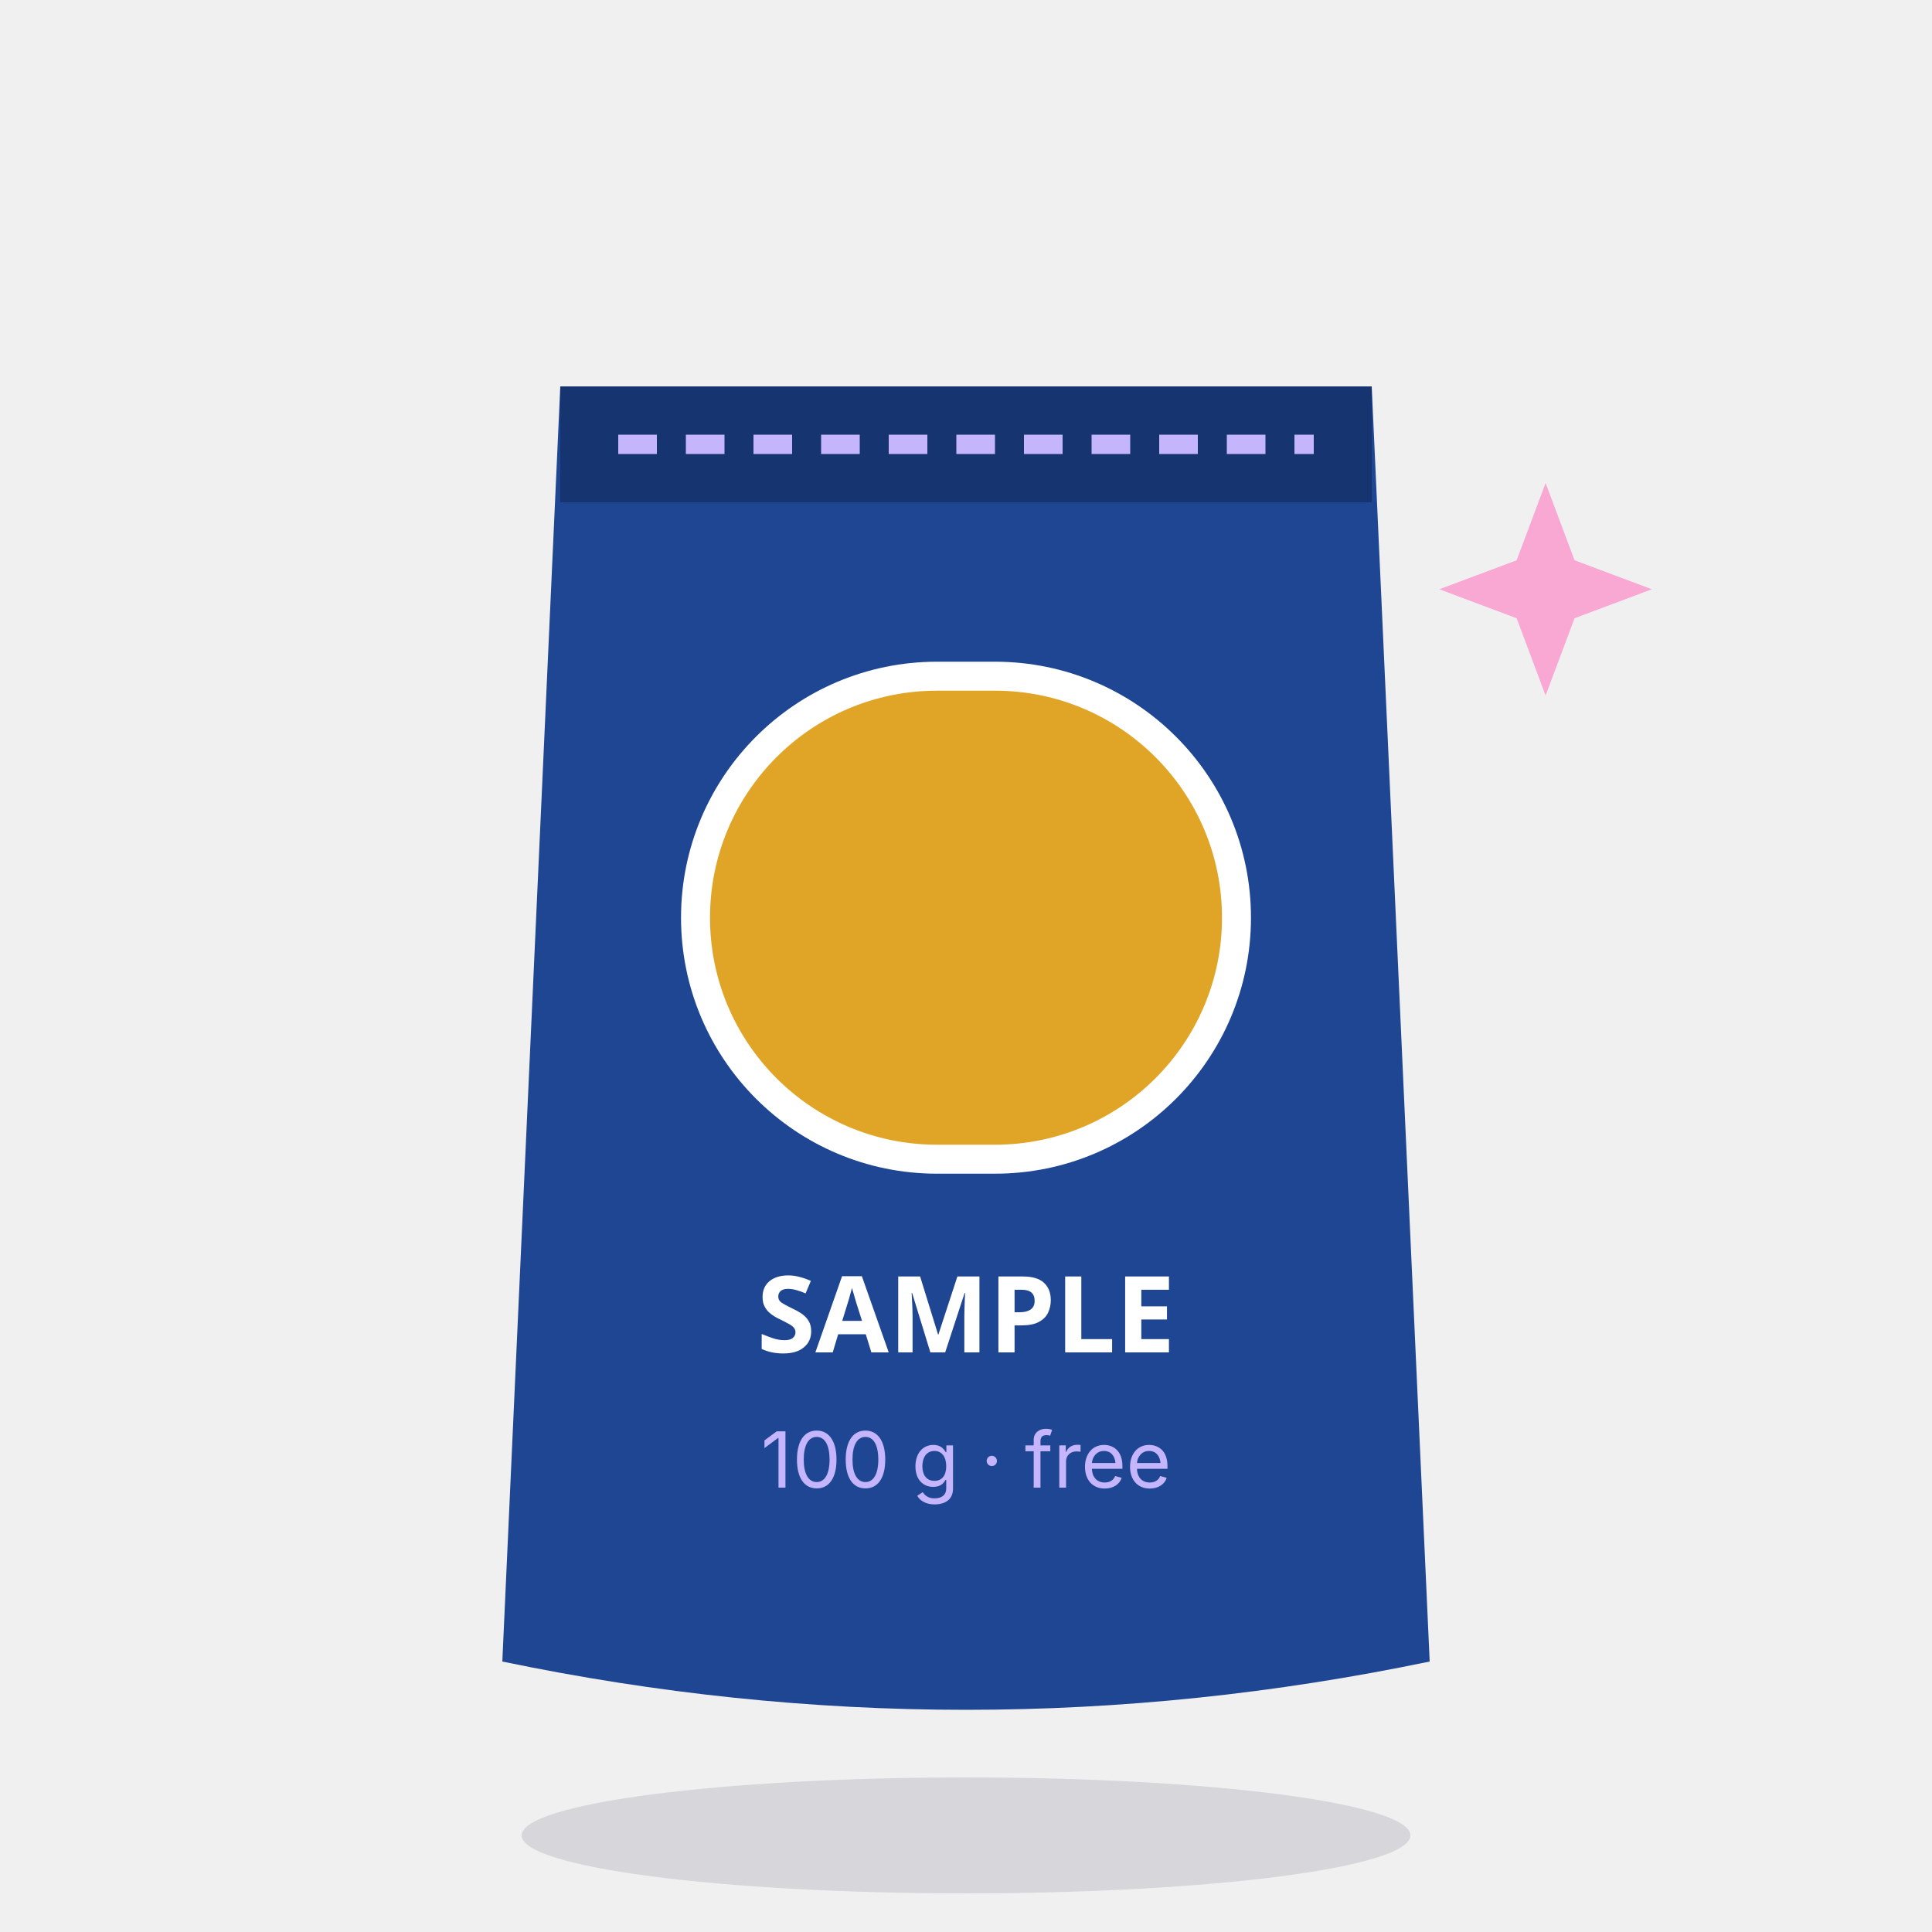
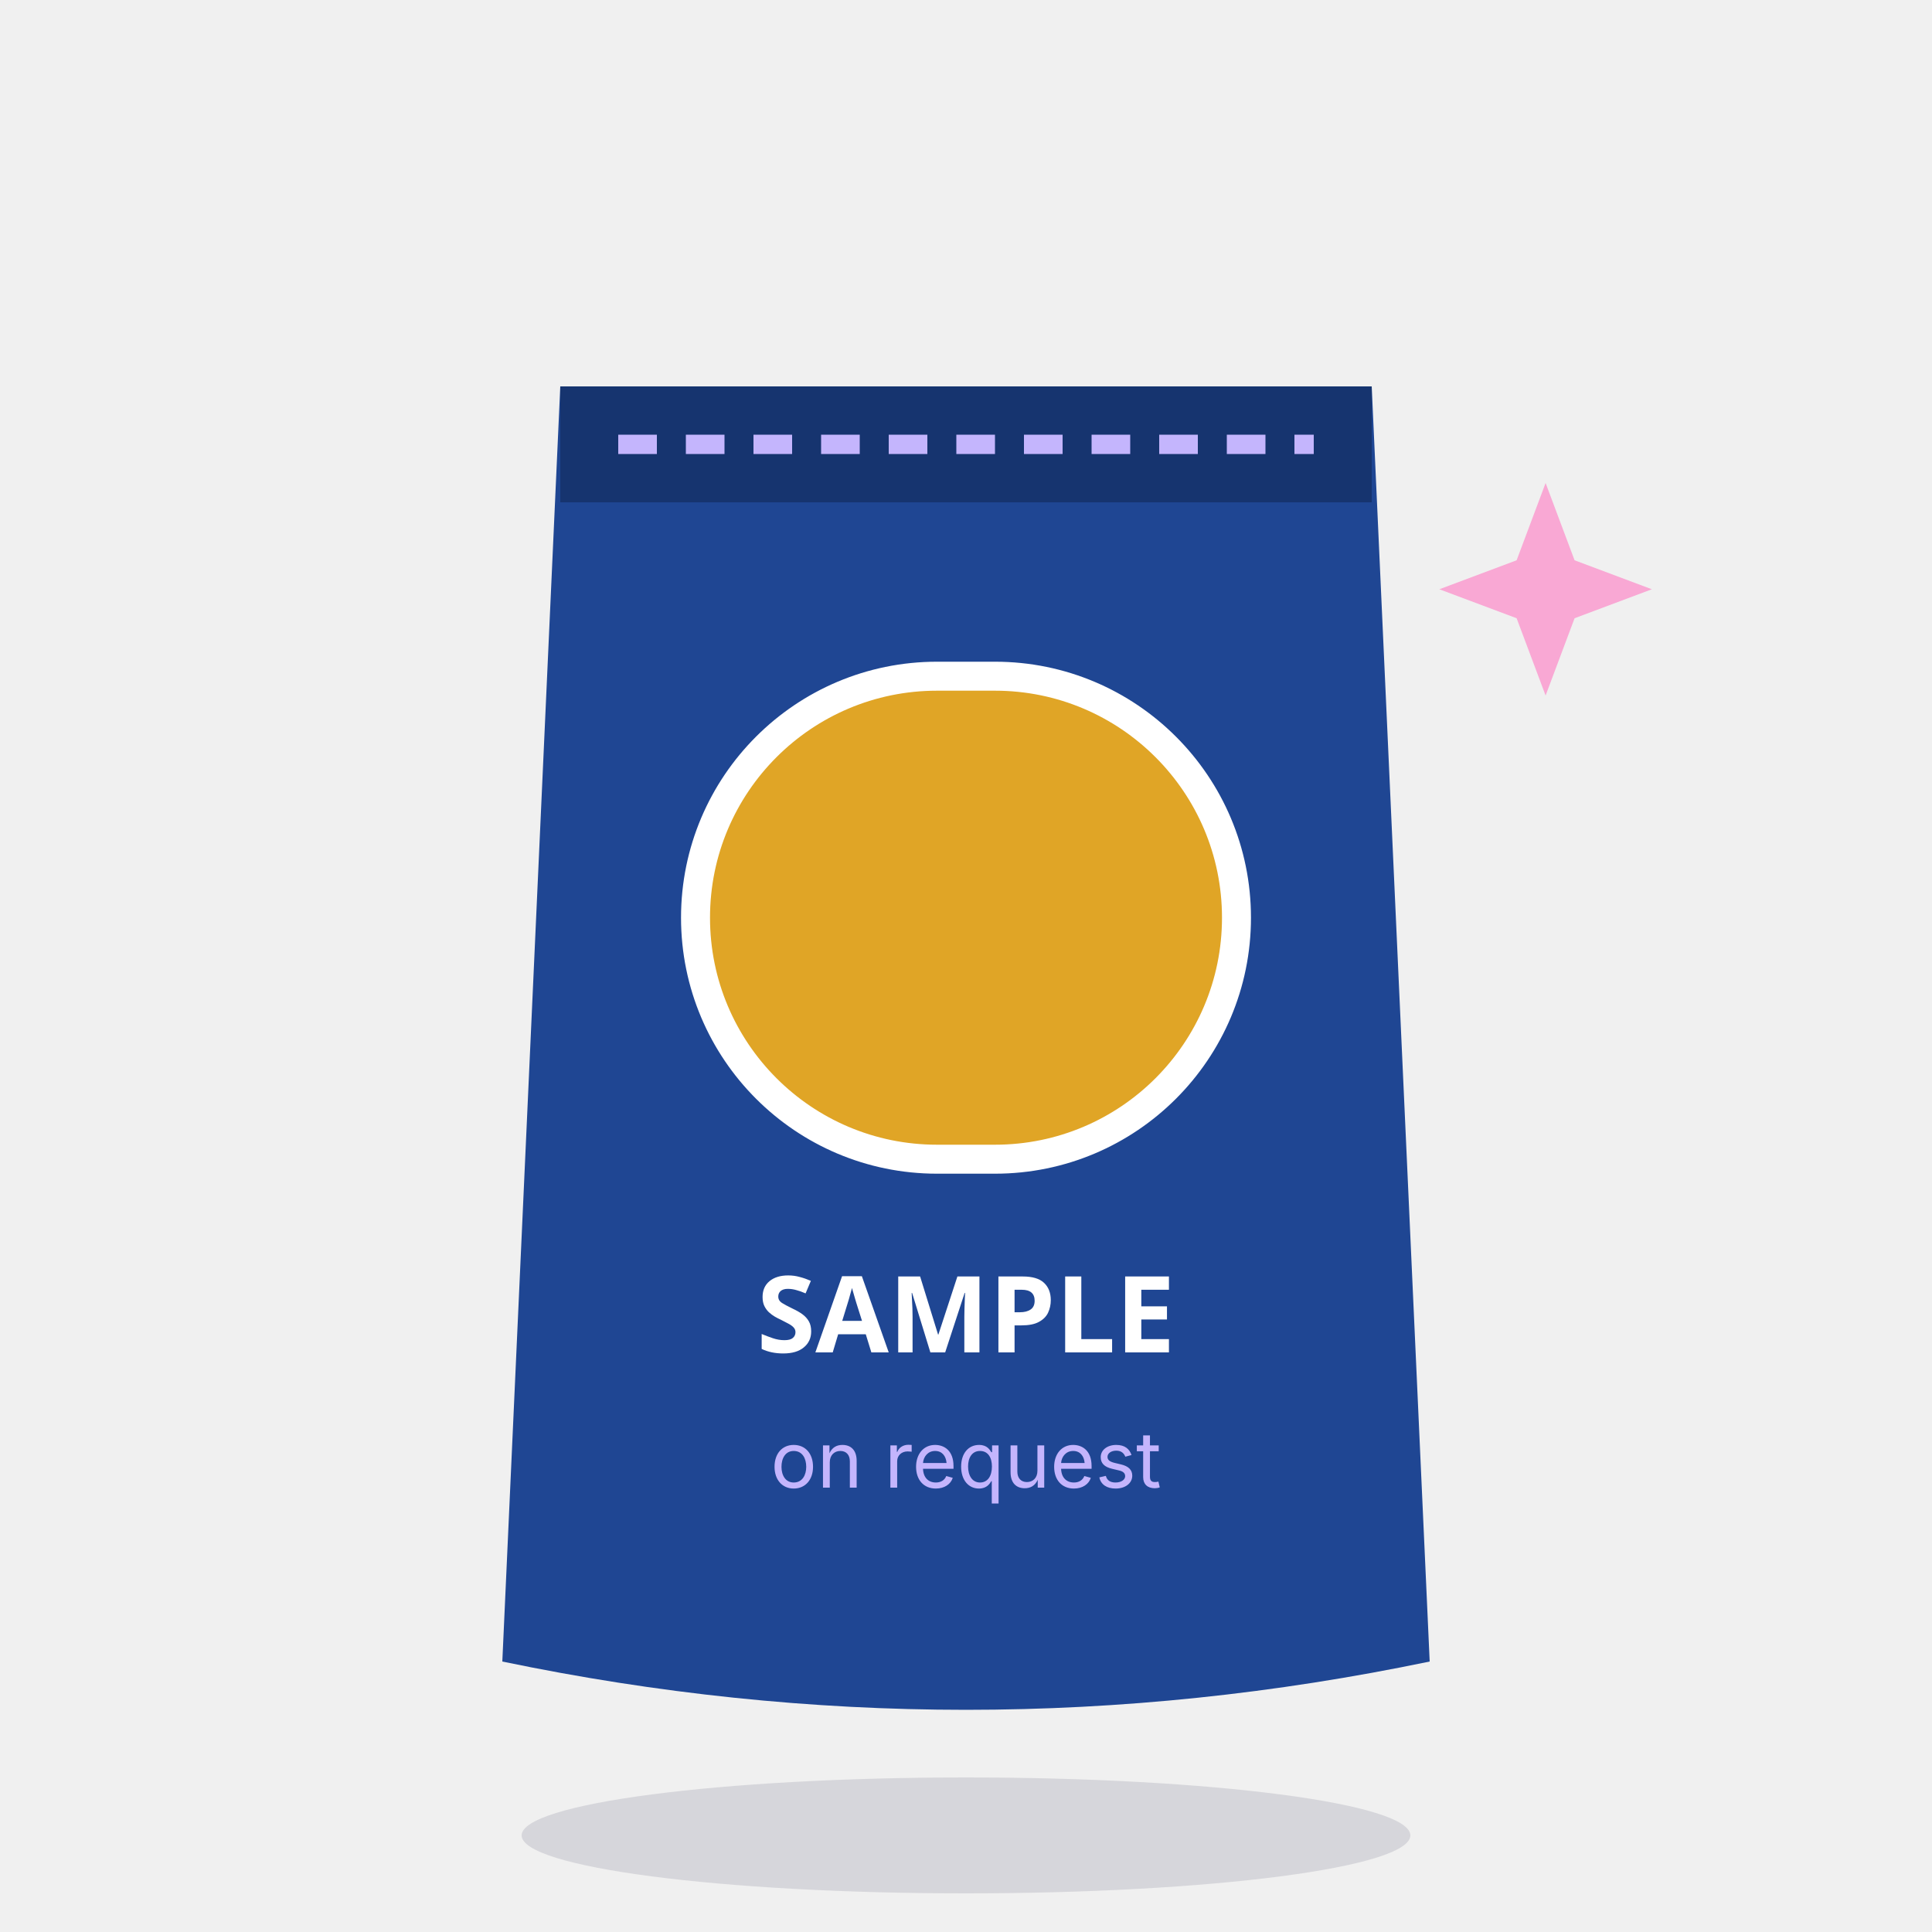
<svg xmlns="http://www.w3.org/2000/svg" viewBox="0 0 200 200">
  <ellipse cx="100" cy="190" rx="46" ry="6" fill="#15123a" opacity=".12" />
  <g class="vl-bob">
    <path d="M58 40 H142 L148 172 Q100 182 52 172Z" fill="#1f4693" />
    <rect x="58" y="40" width="84" height="12" fill="#16346f" />
    <path d="M64 46 H136" stroke="#c4b5fd" stroke-width="2" stroke-dasharray="4 3" />
    <rect x="72" y="70" width="56" height="50" rx="25" fill="#e0a526" stroke="#ffffff" stroke-width="3" />
    <text x="100" y="140" text-anchor="middle" font-family="Sora,sans-serif" font-size="11" font-weight="800" fill="#ffffff">SAMPLE</text>
-     <text x="100" y="154" text-anchor="middle" font-family="Inter,sans-serif" font-size="8" fill="#c4b5fd">100 g · free</text>
+     <text x="100" y="154" text-anchor="middle" font-family="Inter,sans-serif" font-size="8" fill="#c4b5fd">on request</text>
  </g>
  <path class="vl-twinkle" d="M160 50 l3 8 l8 3 l-8 3 l-3 8 l-3 -8 l-8 -3 l8 -3z" fill="#f9a8d4" />
</svg>
